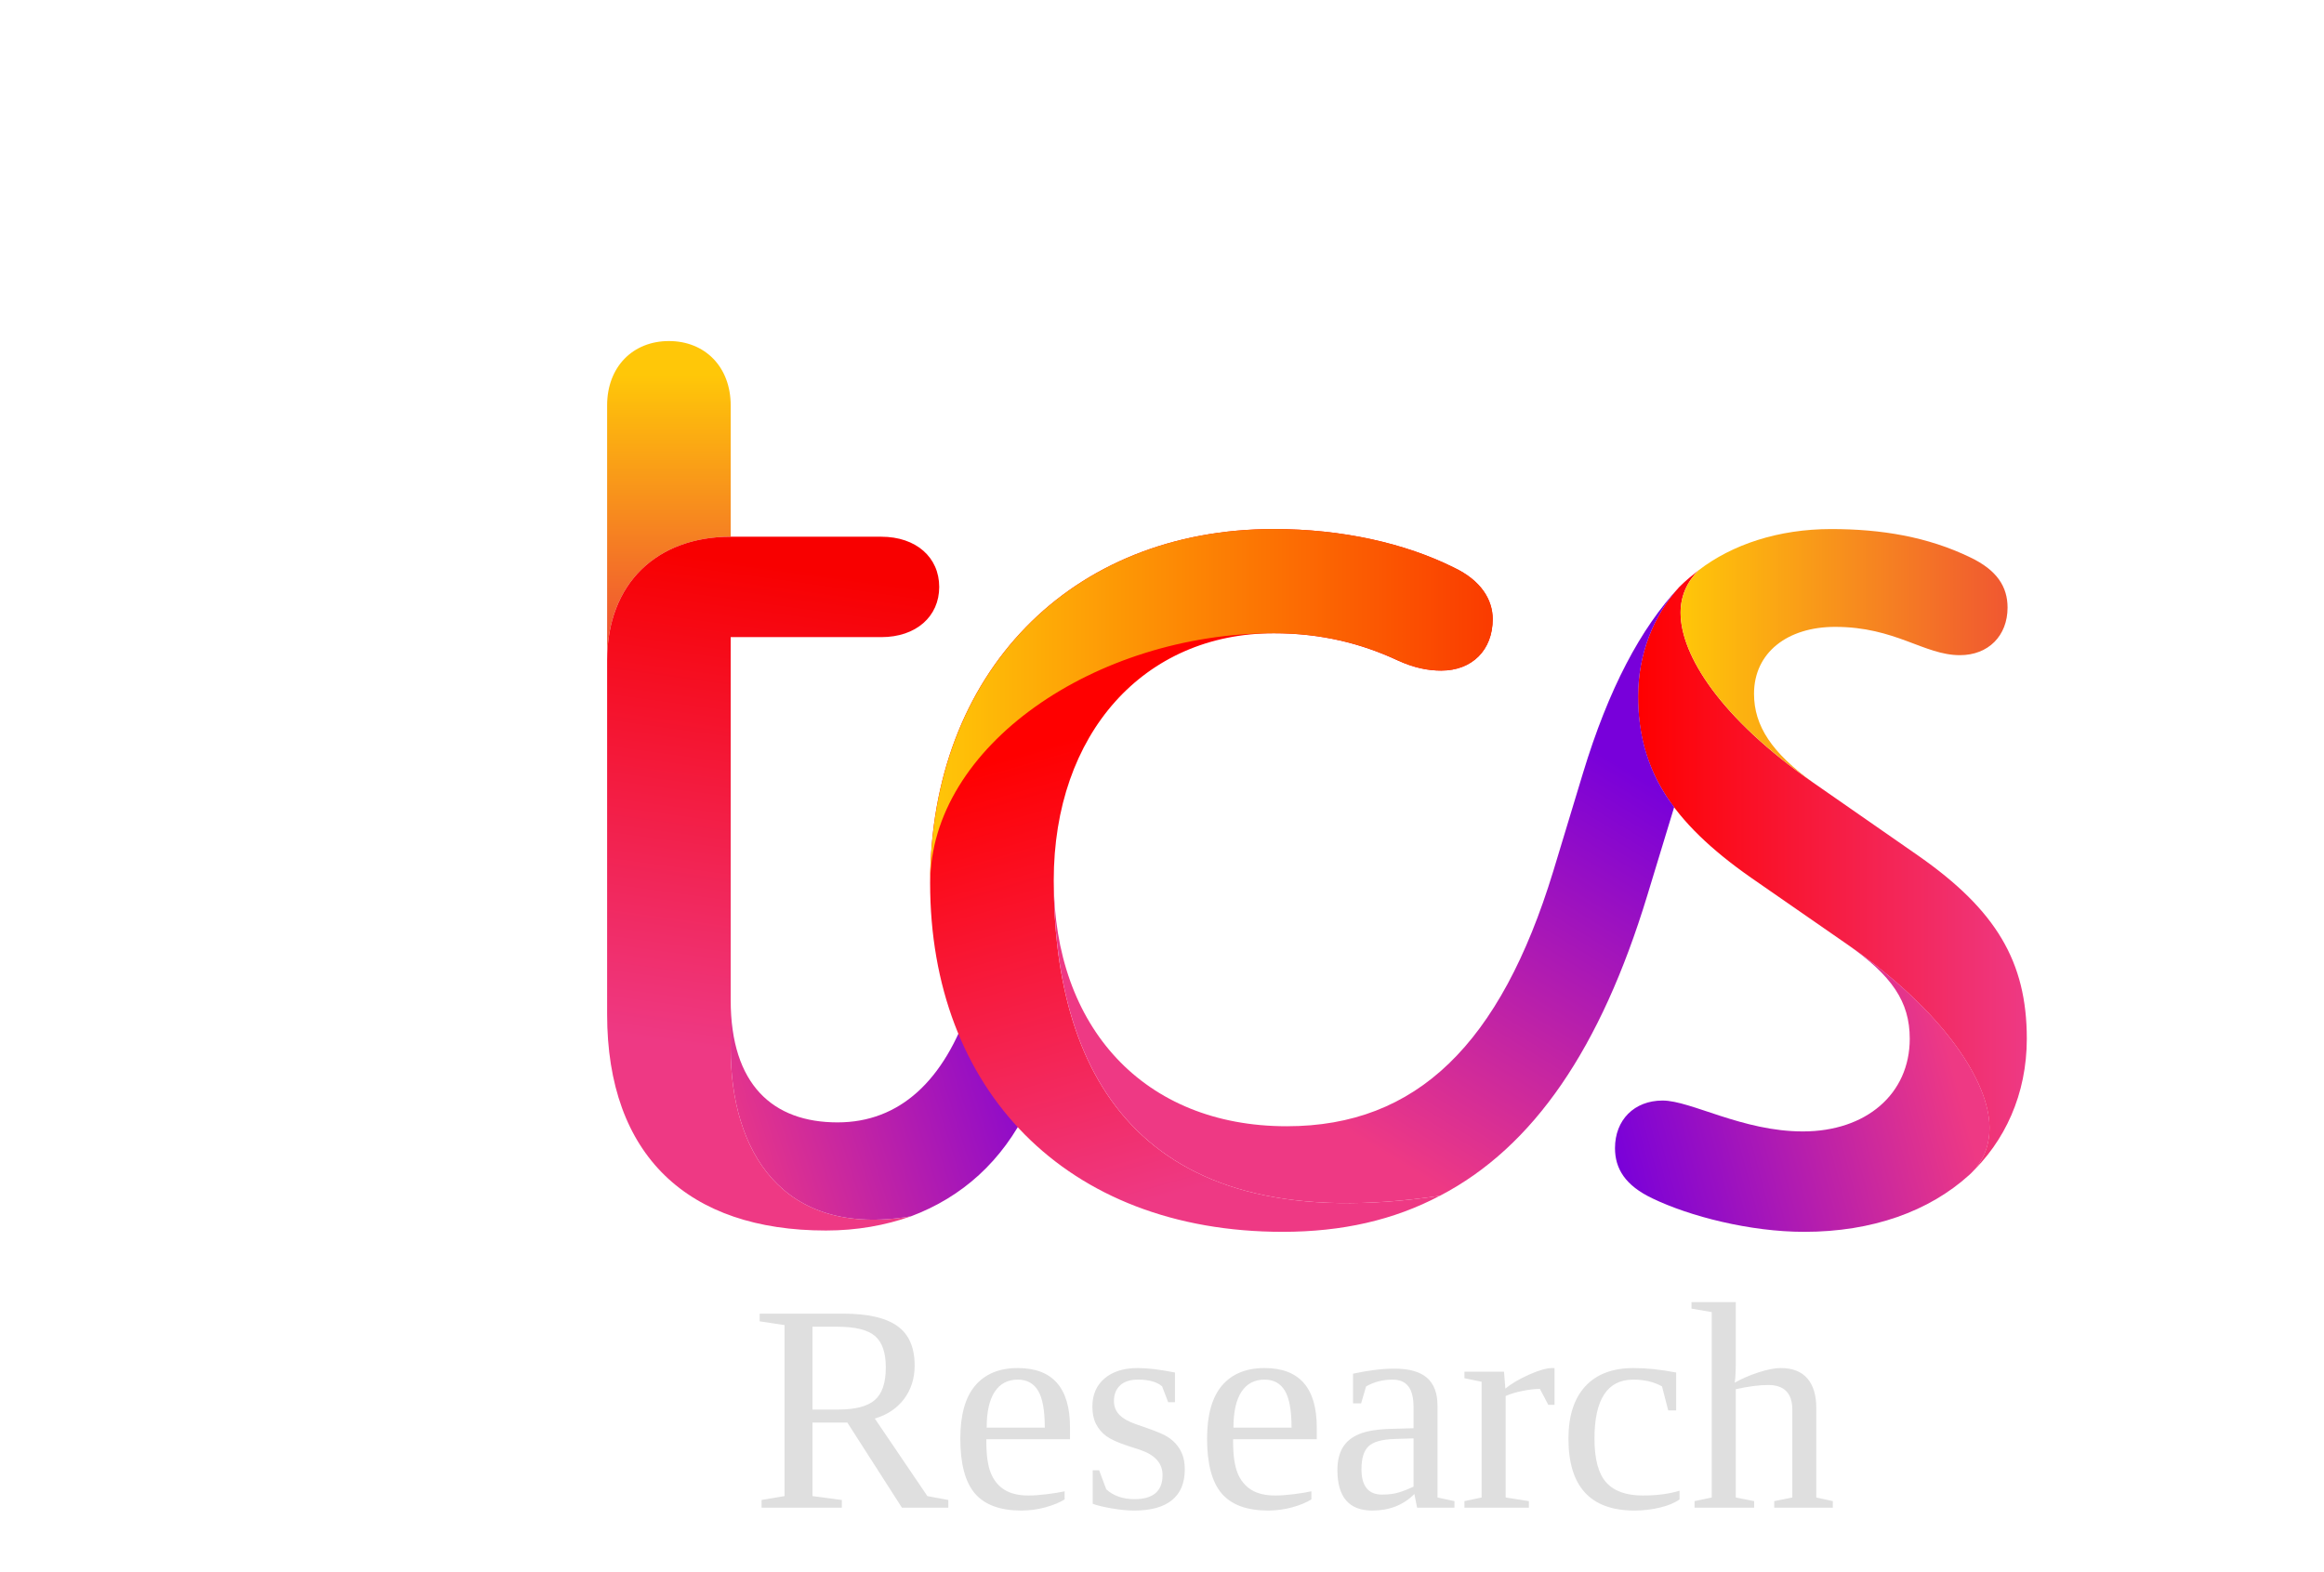
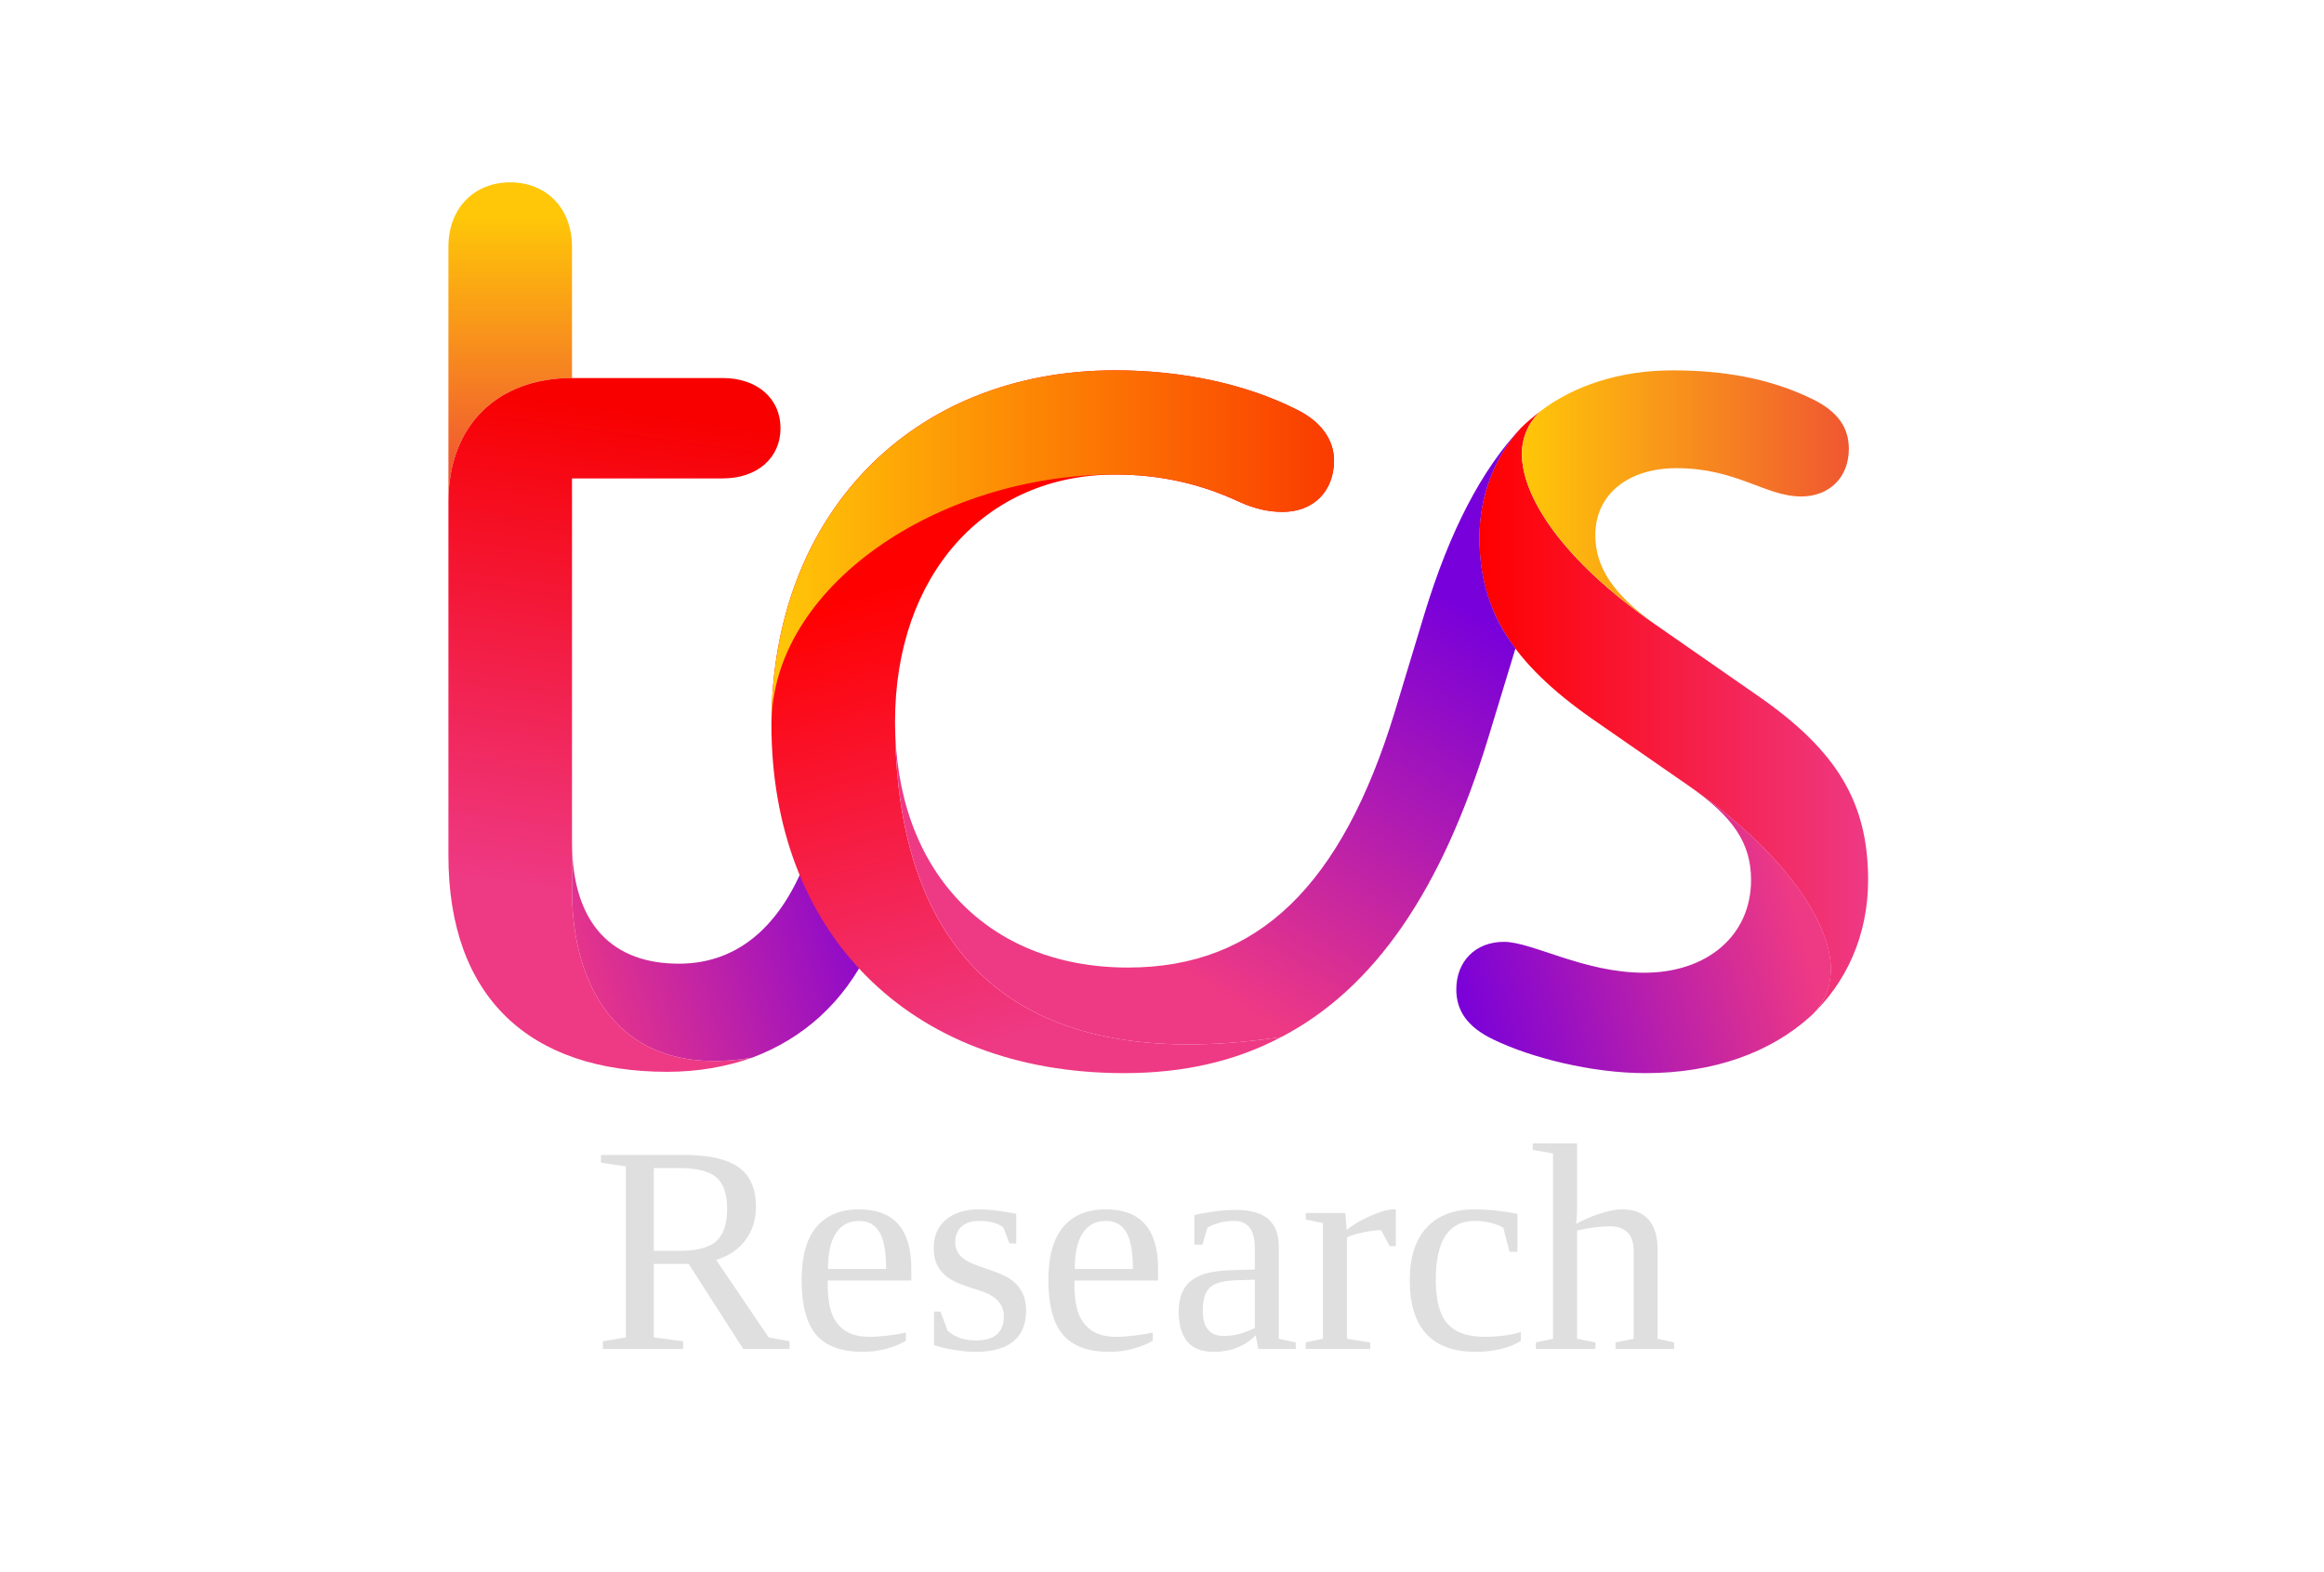
- <svg xmlns="http://www.w3.org/2000/svg" version="1.1" id="Layer_1" x="0px" y="0px" viewBox="-50 0 439.33 297.09" style="enable-background:new 0 0 739.33 297.09;" xml:space="preserve">
+ <svg xmlns="http://www.w3.org/2000/svg" version="1.1" id="Layer_1" x="0px" y="0px" viewBox="-20 30 439.33 297.09" style="enable-background:new 0 0 739.33 297.09;" xml:space="preserve">
  <style type="text/css">
	.st0{fill:#007DC5;}
	.st1{fill:url(#SVGID_1_);}
	.st2{fill:url(#SVGID_2_);}
	.st3{fill:url(#SVGID_3_);}
	.st4{fill:url(#SVGID_4_);}
	.st5{fill:url(#SVGID_5_);}
	.st6{fill:url(#SVGID_6_);}
	.st7{fill:url(#SVGID_7_);}
	.st8{fill:url(#SVGID_8_);}
	.st9{fill:url(#SVGID_9_);}
	</style>
  <g>
    <g>
      <linearGradient id="SVGID_1_" gradientUnits="userSpaceOnUse" x1="76.453" y1="70.897" x2="76.453" y2="119.075">
        <stop offset="0" style="stop-color:#FFC708" />
        <stop offset="1" style="stop-color:#F05731" />
        <stop offset="1" style="stop-color:#F05731" />
      </linearGradient>
      <path class="st1" d="M64.77,124.82c0-14.6,9.49-23.36,23.36-23.36V76.64c0-7.3-4.87-12.17-11.68-12.17s-11.68,4.87-11.68,12.17    V124.82z" />
      <linearGradient id="SVGID_2_" gradientUnits="userSpaceOnUse" x1="102.935" y1="107.918" x2="90.336" y2="199.075">
        <stop offset="0" style="stop-color:#F80000" />
        <stop offset="1" style="stop-color:#EE3984" />
      </linearGradient>
      <path class="st2" d="M106.14,232.61c5.84,0,11.19-0.97,16.06-2.68c-24.58,4.14-34.07-12.65-34.07-31.63v-77.86h28.47    c6.57,0,10.95-3.89,10.95-9.49c0-5.6-4.38-9.49-10.95-9.49H88.13c-13.87,0-23.36,8.76-23.36,23.36v66.91    C64.77,218.5,80.1,232.61,106.14,232.61z" />
      <linearGradient id="SVGID_3_" gradientUnits="userSpaceOnUse" x1="85.442" y1="215.754" x2="151.403" y2="194.824">
        <stop offset="0" style="stop-color:#EE3984" />
        <stop offset="1" style="stop-color:#7800DA" />
        <stop offset="1" style="stop-color:#7800DA" />
      </linearGradient>
      <path class="st3" d="M122.2,229.93c9.73-3.65,17.28-10.46,22.14-20.44l-10.95-19.71c-4.87,14.6-13.38,22.39-25.06,22.39    c-12.17,0-20.2-7.06-20.2-23.12v9.25C88.13,217.28,97.62,234.07,122.2,229.93z" />
      <linearGradient id="SVGID_4_" gradientUnits="userSpaceOnUse" x1="175.106" y1="133.212" x2="199.207" y2="218.2">
        <stop offset="0" style="stop-color:#FF0000" />
        <stop offset="0.999" style="stop-color:#EE3984" />
        <stop offset="1" style="stop-color:#EE3984" />
      </linearGradient>
      <path class="st4" d="M222.2,226.04c-55.48,8.27-73-21.41-73-59.61c0-27.74,17.03-46.72,41.61-46.72c9,0,16.55,1.95,23.36,5.11    c3.16,1.46,5.84,1.95,8.27,1.95c5.84,0,9.73-3.89,9.73-9.73c0-3.65-2.19-7.3-7.3-9.73c-9.25-4.62-21.17-7.3-34.07-7.3    c-38.45,0-64.97,27.25-64.97,66.91c0,38.93,25.55,65.94,66.67,65.94C203.71,232.85,213.44,230.66,222.2,226.04z" />
      <linearGradient id="SVGID_5_" gradientUnits="userSpaceOnUse" x1="125.848" y1="133.457" x2="232.18" y2="133.457">
        <stop offset="0" style="stop-color:#FFC708" />
        <stop offset="1" style="stop-color:#FA3B00" />
      </linearGradient>
      <path class="st5" d="M125.85,166.91c0-39.66,26.52-66.91,64.97-66.91c12.9,0,24.82,2.68,34.07,7.3c5.11,2.43,7.3,6.08,7.3,9.73    c0,5.84-3.89,9.73-9.73,9.73c-2.43,0-5.11-0.49-8.27-1.95c-8.27-3.89-16.3-5.11-23.36-5.11    C156.99,119.71,125.85,141.12,125.85,166.91z" />
      <linearGradient id="SVGID_6_" gradientUnits="userSpaceOnUse" x1="259.675" y1="164.968" x2="333.159" y2="164.968">
        <stop offset="0" style="stop-color:#FF0000" />
        <stop offset="1" style="stop-color:#EE3984" />
      </linearGradient>
      <path class="st6" d="M271.11,107.79c-2.19,2.19-3.41,4.87-3.41,8.03c0,8.03,7.54,19.95,25.06,32.12l19.95,13.87    c14.6,10.22,20.44,19.95,20.44,34.55c0,10.46-4.14,19.47-10.95,25.79c2.43-2.19,3.89-5.11,3.89-9c0-8.52-8.52-21.9-26.77-34.55    l-18.25-12.65c-15.33-10.71-21.41-20.68-21.41-34.31c0-8.03,2.92-15.33,7.79-20.68C268.68,109.73,269.89,108.76,271.11,107.79z" />
      <linearGradient id="SVGID_7_" gradientUnits="userSpaceOnUse" x1="318.951" y1="200.435" x2="254.258" y2="217.56">
        <stop offset="0" style="stop-color:#EE3984" />
        <stop offset="1" style="stop-color:#7800DA" />
      </linearGradient>
      <path class="st7" d="M255.3,217.04c0,3.89,1.95,7.06,7.06,9.49c7.06,3.41,18.49,6.33,28.71,6.33c12.9,0,23.6-3.89,31.15-10.71    c2.43-2.19,3.89-5.11,3.89-9c0-8.52-8.52-21.9-26.77-34.55c8.27,5.84,11.68,10.71,11.68,17.76c0,10.46-8.27,17.52-20.2,17.52    c-11.44,0-21.17-5.84-26.52-5.84C258.95,208.04,255.3,211.69,255.3,217.04z" />
      <linearGradient id="SVGID_8_" gradientUnits="userSpaceOnUse" x1="267.705" y1="123.968" x2="329.509" y2="123.968">
        <stop offset="0" style="stop-color:#FFC708" />
        <stop offset="1" style="stop-color:#F05731" />
        <stop offset="1" style="stop-color:#F05731" />
      </linearGradient>
      <path class="st8" d="M292.77,147.94c-7.79-5.6-11.19-10.71-11.19-16.79c0-7.79,6.33-12.65,15.33-12.65    c11.44,0,16.79,5.35,23.6,5.35c5.35,0,9-3.65,9-9c0-3.89-1.95-7.06-7.06-9.49c-8.03-3.89-16.79-5.35-26.28-5.35    c-9.98,0-18.74,2.92-25.06,7.79c-2.19,2.19-3.41,4.87-3.41,8.03C267.7,123.85,275.25,135.77,292.77,147.94z" />
      <linearGradient id="SVGID_9_" gradientUnits="userSpaceOnUse" x1="186.689" y1="202.98" x2="231.72" y2="129.408">
        <stop offset="0" style="stop-color:#EE3984" />
        <stop offset="1" style="stop-color:#7800DA" />
      </linearGradient>
      <path class="st9" d="M149.21,166.43c0,38.2,17.52,67.89,73,59.61c17.76-9.25,30.42-27.98,39.17-56.69l5.11-16.79    c-4.87-6.33-6.81-13.38-6.81-20.93c0-8.03,2.92-15.33,7.79-20.68c-7.3,7.79-13.38,19.22-18.25,35.28l-5.6,18.49    c-9.98,32.61-25.79,48.18-50.37,48.18C166.24,212.9,149.21,194.17,149.21,166.43z" />
    </g>
  </g>
  <text x="92" y="285" font-size="56" fill="#dfdfdf">Research</text>
</svg>
